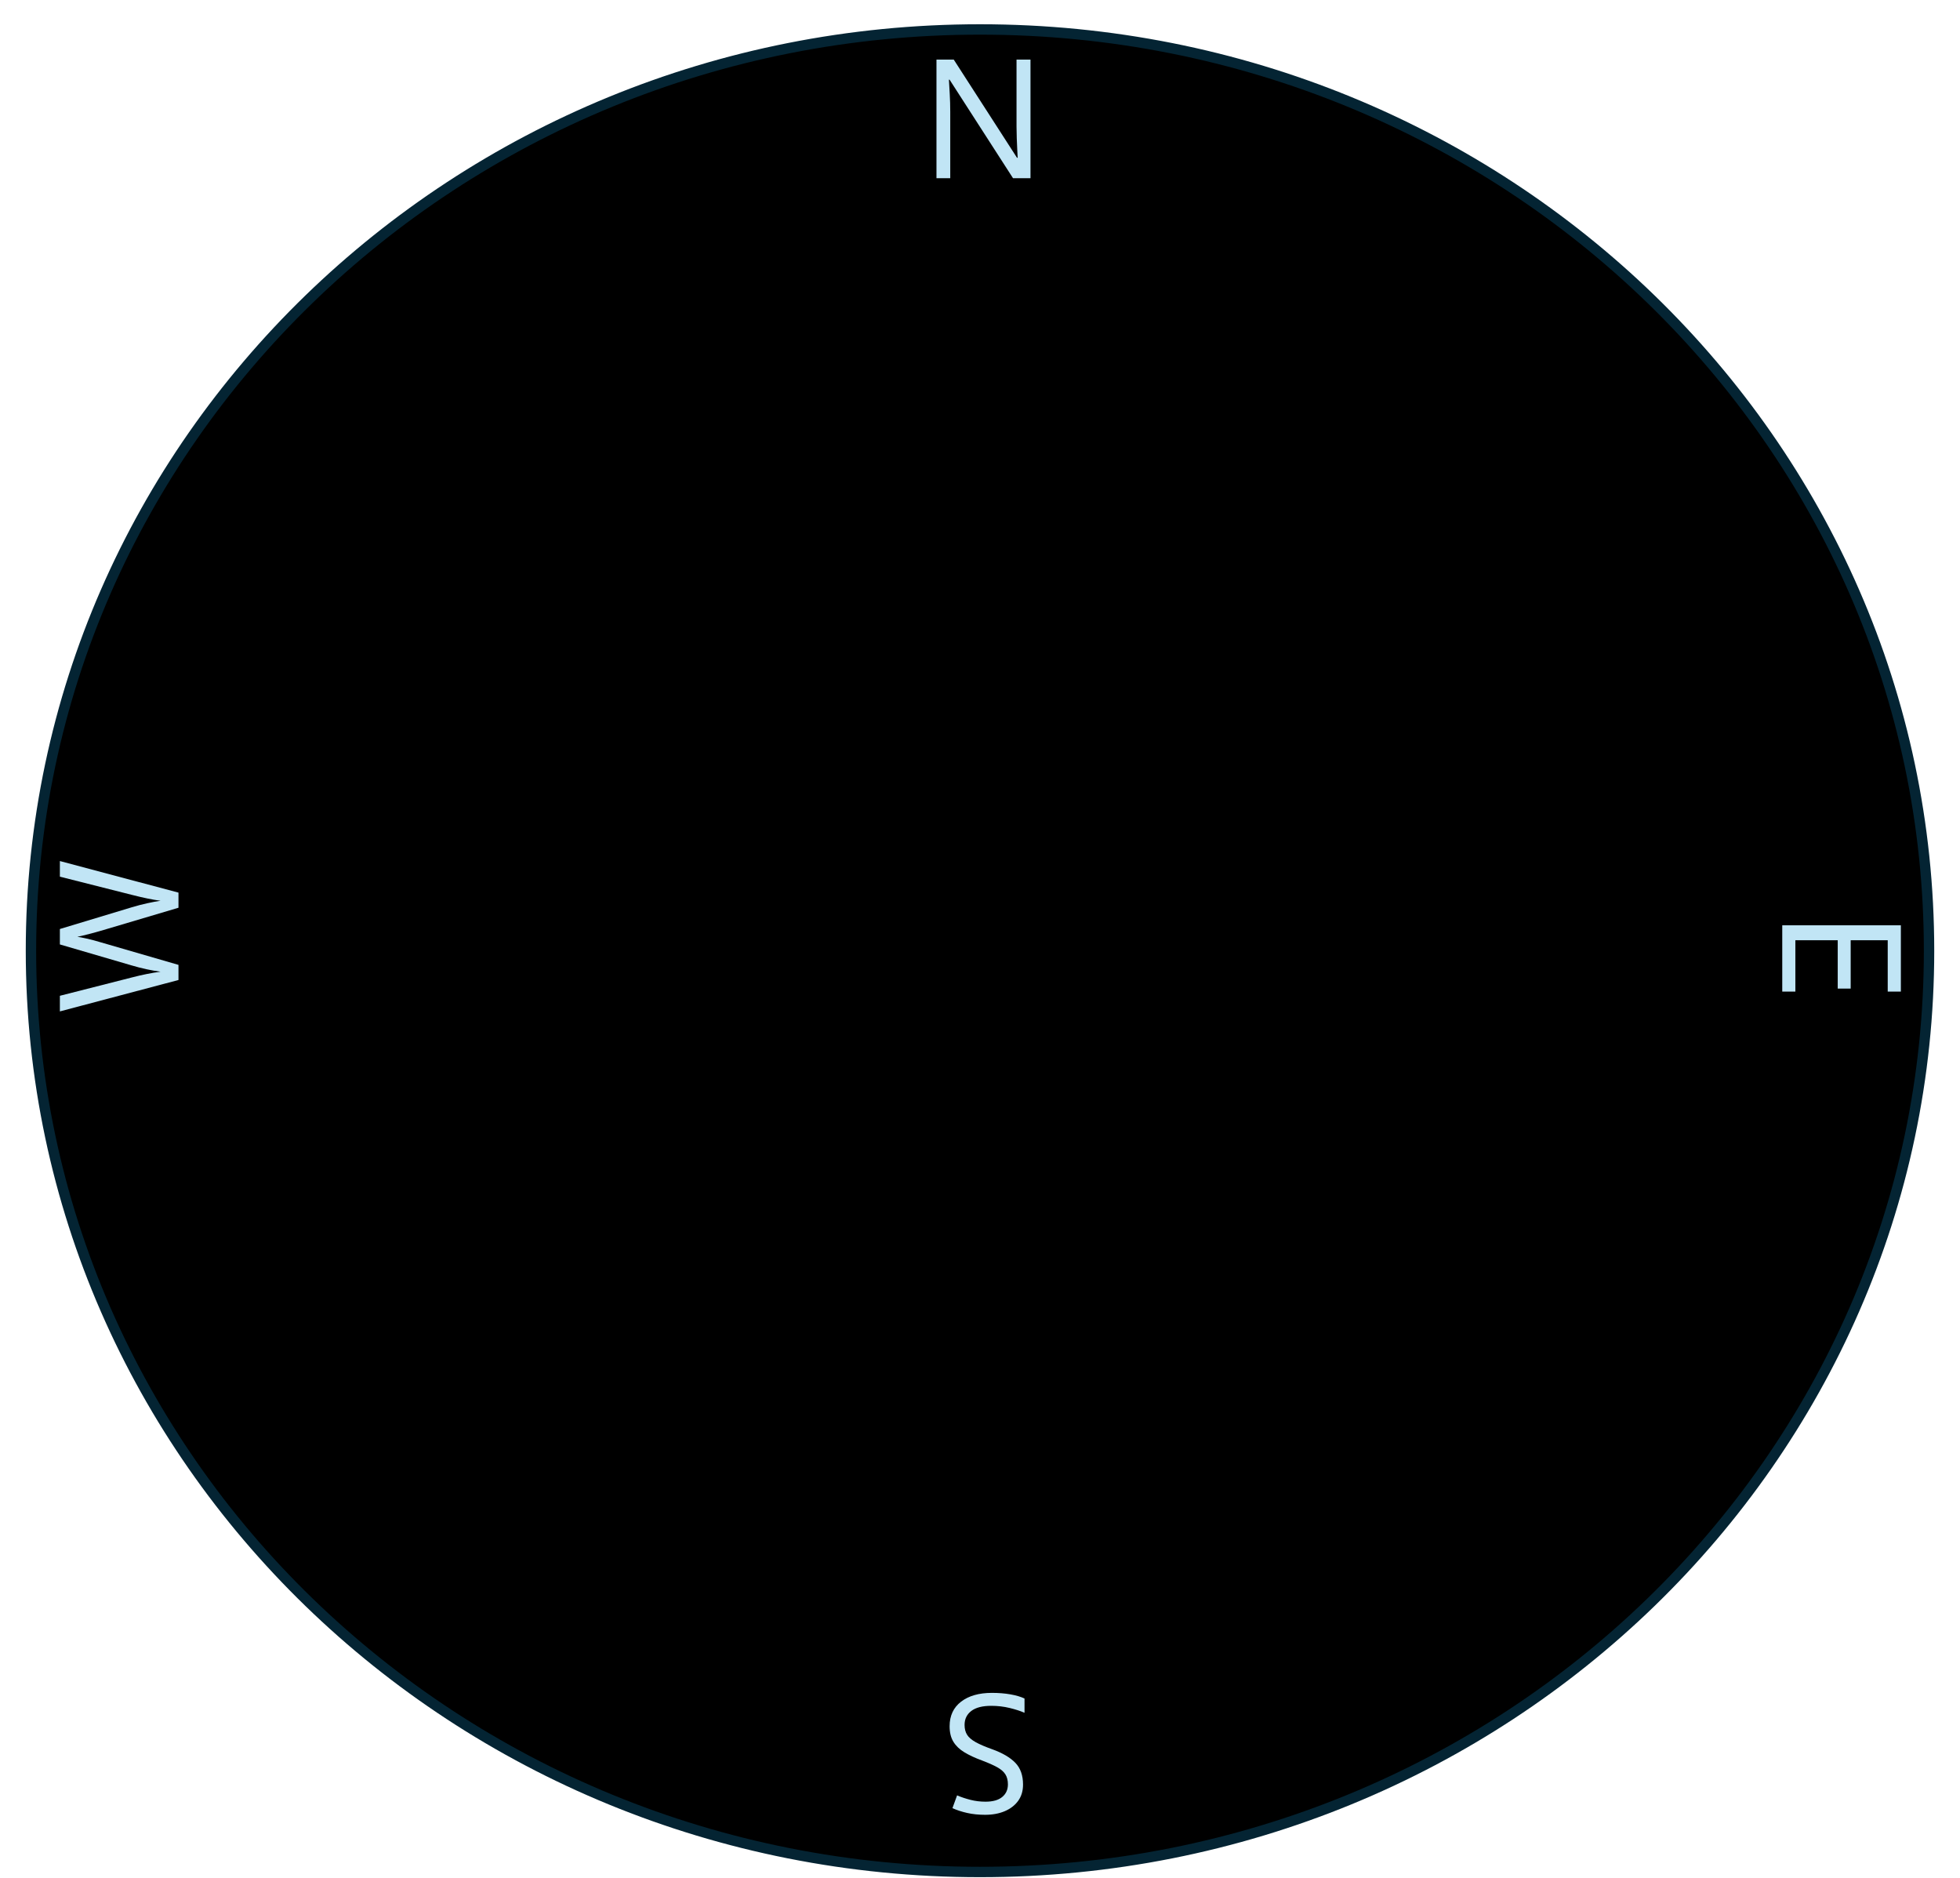
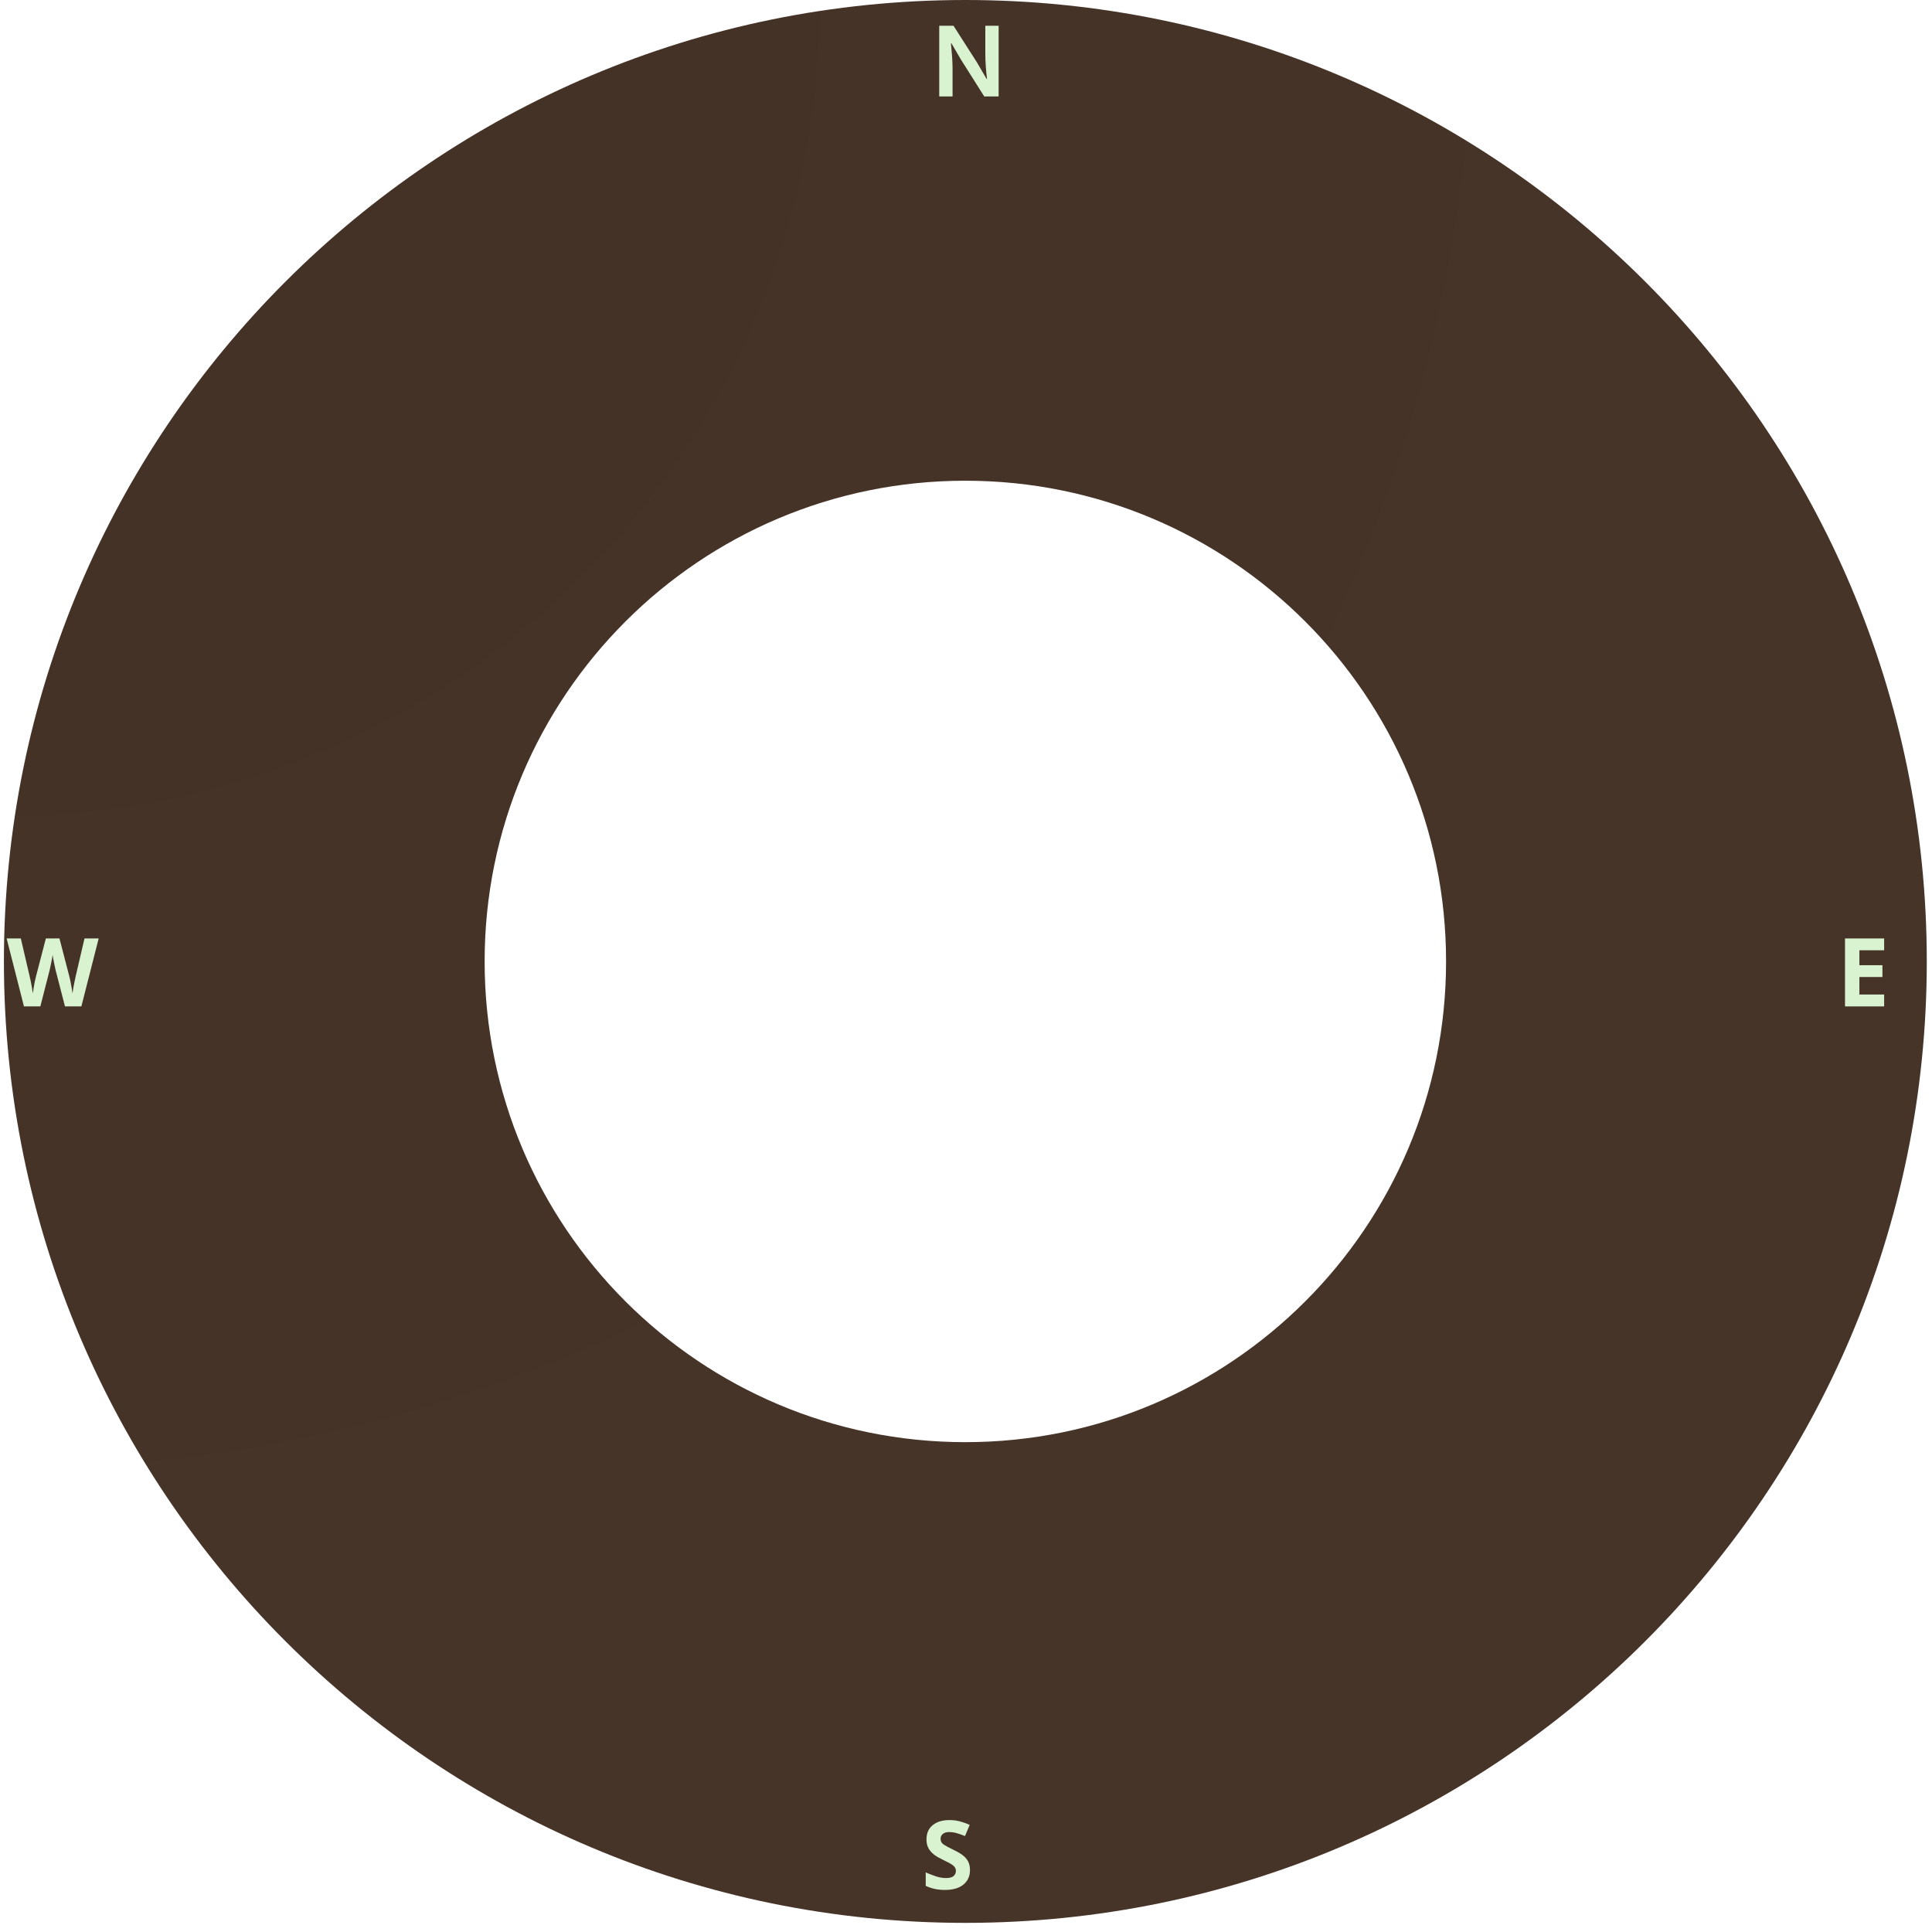
- <svg xmlns="http://www.w3.org/2000/svg" width="1298" height="1243" xml:space="preserve" overflow="hidden">
-   <g transform="translate(-237 -510)">
-     <path d="M257.5 1139.5C257.5 802.606 538.889 529.5 886 529.5 1233.11 529.5 1514.5 802.606 1514.5 1139.5 1514.5 1476.39 1233.11 1749.5 886 1749.5 538.889 1749.5 257.5 1476.39 257.5 1139.5Z" stroke="#042433" stroke-width="6.875" stroke-miterlimit="8" fill-rule="evenodd" />
-     <g>
-       <text fill="#C1E5F5" font-family="Georgia,Georgia_MSFontService,sans-serif" font-weight="400" font-size="110" transform="matrix(1 0 0 1 846.5 628)">N</text>
+ <svg xmlns="http://www.w3.org/2000/svg" width="1482" height="1482" xml:space="preserve" overflow="hidden">
+   <defs>
+     <clipPath id="clip0">
+       <rect x="0" y="0" width="1482" height="1482" />
+     </clipPath>
+     <radialGradient cx="0" cy="0" r="5780020" fy="-4.93001e-10" gradientUnits="userSpaceOnUse" spreadMethod="pad" id="fill1" gradientTransform="matrix(0.000360892 0 0 0.000360892 3.0001 0)">
+       <stop offset="0" stop-color="#453227" />
+       <stop offset="0.18" stop-color="#453227" />
+       <stop offset="0.66" stop-color="#473429" />
+       <stop offset="1" stop-color="#473429" />
+     </radialGradient>
+     <clipPath id="clip2">
+       <rect x="673" y="17" width="177" height="111" />
+     </clipPath>
+     <clipPath id="clip3">
+       <rect x="673" y="17" width="177" height="111" />
+     </clipPath>
+     <clipPath id="clip4">
+       <rect x="0" y="694" width="93" height="111" />
+     </clipPath>
+   </defs>
+   <g clip-path="url(#clip0)">
+     <path d="M3 737.5C3 330.19 333.19-9.38936e-14 740.5-1.87787e-13 1147.81-3.75574e-13 1478 330.19 1478 737.5 1478 1144.81 1147.81 1475 740.5 1475 333.19 1475 3 1144.81 3 737.5ZM371.75 737.5C371.75 941.155 536.845 1106.25 740.5 1106.25 944.155 1106.25 1109.25 941.155 1109.25 737.5 1109.25 533.845 944.155 368.75 740.5 368.75 536.845 368.75 371.75 533.845 371.75 737.5Z" fill="url(#fill1)" fill-rule="evenodd" />
+     <g clip-path="url(#clip2)">
+       <text fill="#D9F2D0" font-family="Noto Serif JP Black,Noto Serif JP Black_MSFontService,sans-serif" font-weight="900" font-size="73" transform="matrix(1 0 0 1 706.75 74)">Ｎ</text>
+     </g>
+     <g clip-path="url(#clip3)">
+       <text fill="#D9F2D0" font-family="Georgia,Georgia_MSFontService,sans-serif" font-weight="700" font-size="73" transform="matrix(1 0 0 1 780.083 74)"> </text>
    </g>
    <g>
-       <text fill="#C1E5F5" font-family="Georgia,Georgia_MSFontService,sans-serif" font-weight="400" font-size="110" transform="matrix(-1 1.22465e-16 -1.22465e-16 -1 921.094 1632)">S</text>
+       <text fill="#D9F2D0" font-family="Georgia,Georgia_MSFontService,sans-serif" font-weight="700" font-size="73" transform="matrix(1 0 0 1 706.75 1449)">S</text>
    </g>
    <g>
-       <text fill="#C1E5F5" font-family="Georgia,Georgia_MSFontService,sans-serif" font-weight="400" font-size="110" transform="matrix(-1.83697e-16 -1 1 -1.83697e-16 355.2 1181)">W</text>
+       <text fill="#D9F2D0" font-family="Georgia,Georgia_MSFontService,sans-serif" font-weight="700" font-size="73" transform="matrix(1 0 0 1 754.348 1449)"> </text>
    </g>
    <g>
-       <text fill="#C1E5F5" font-family="Georgia,Georgia_MSFontService,sans-serif" font-weight="400" font-size="110" transform="matrix(6.12323e-17 1 -1 6.12323e-17 1417.29 1112)">E</text>
+       <text fill="#D9F2D0" font-family="Georgia,Georgia_MSFontService,sans-serif" font-weight="700" font-size="73" transform="matrix(1 0 0 1 5.09887 772)">W</text>
+     </g>
+     <g clip-path="url(#clip4)">
+       <text fill="#D9F2D0" font-family="Georgia,Georgia_MSFontService,sans-serif" font-weight="700" font-size="73" transform="matrix(1 0 0 1 87.7134 772)"> </text>
+     </g>
+     <g>
+       <text fill="#D9F2D0" font-family="Georgia,Georgia_MSFontService,sans-serif" font-weight="700" font-size="73" transform="matrix(1 0 0 1 1408.71 772)">E</text>
+     </g>
+     <g>
+       <text fill="#D9F2D0" font-family="Georgia,Georgia_MSFontService,sans-serif" font-weight="700" font-size="73" transform="matrix(1 0 0 1 1461.6 772)"> </text>
    </g>
  </g>
</svg>
